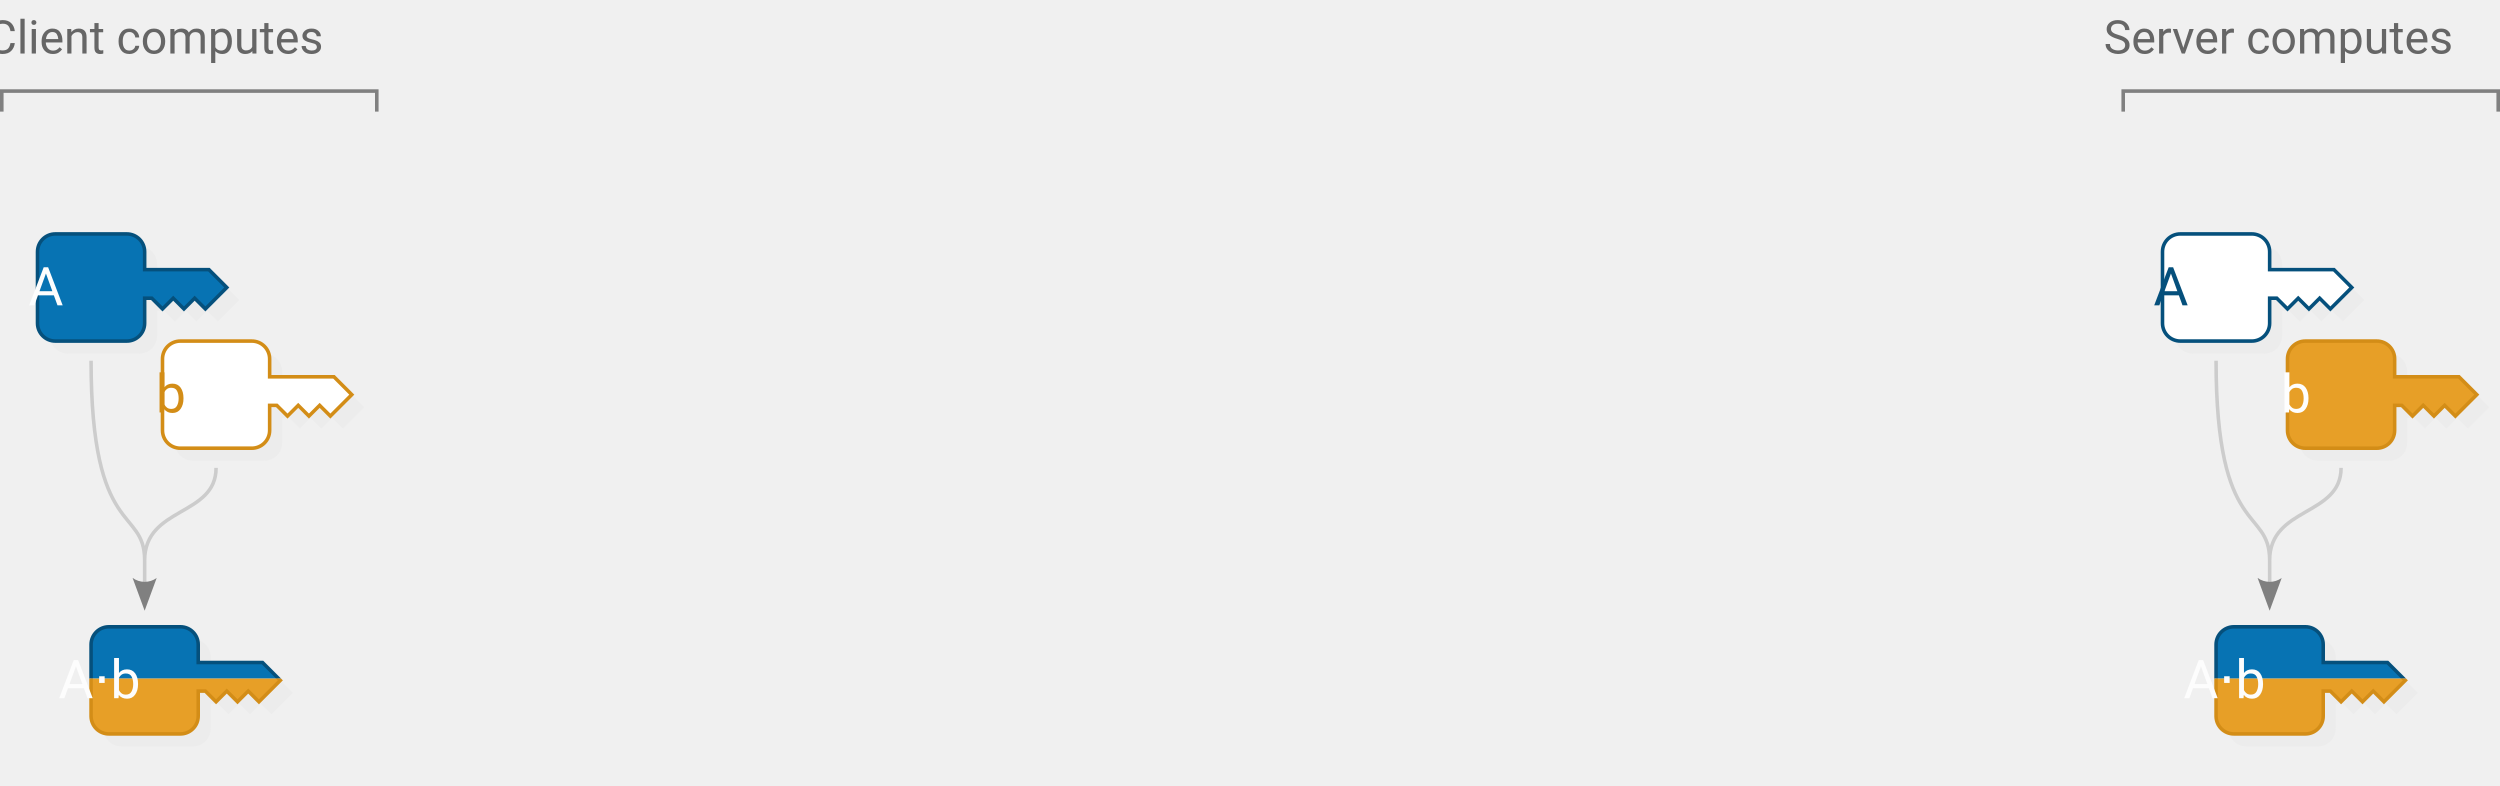
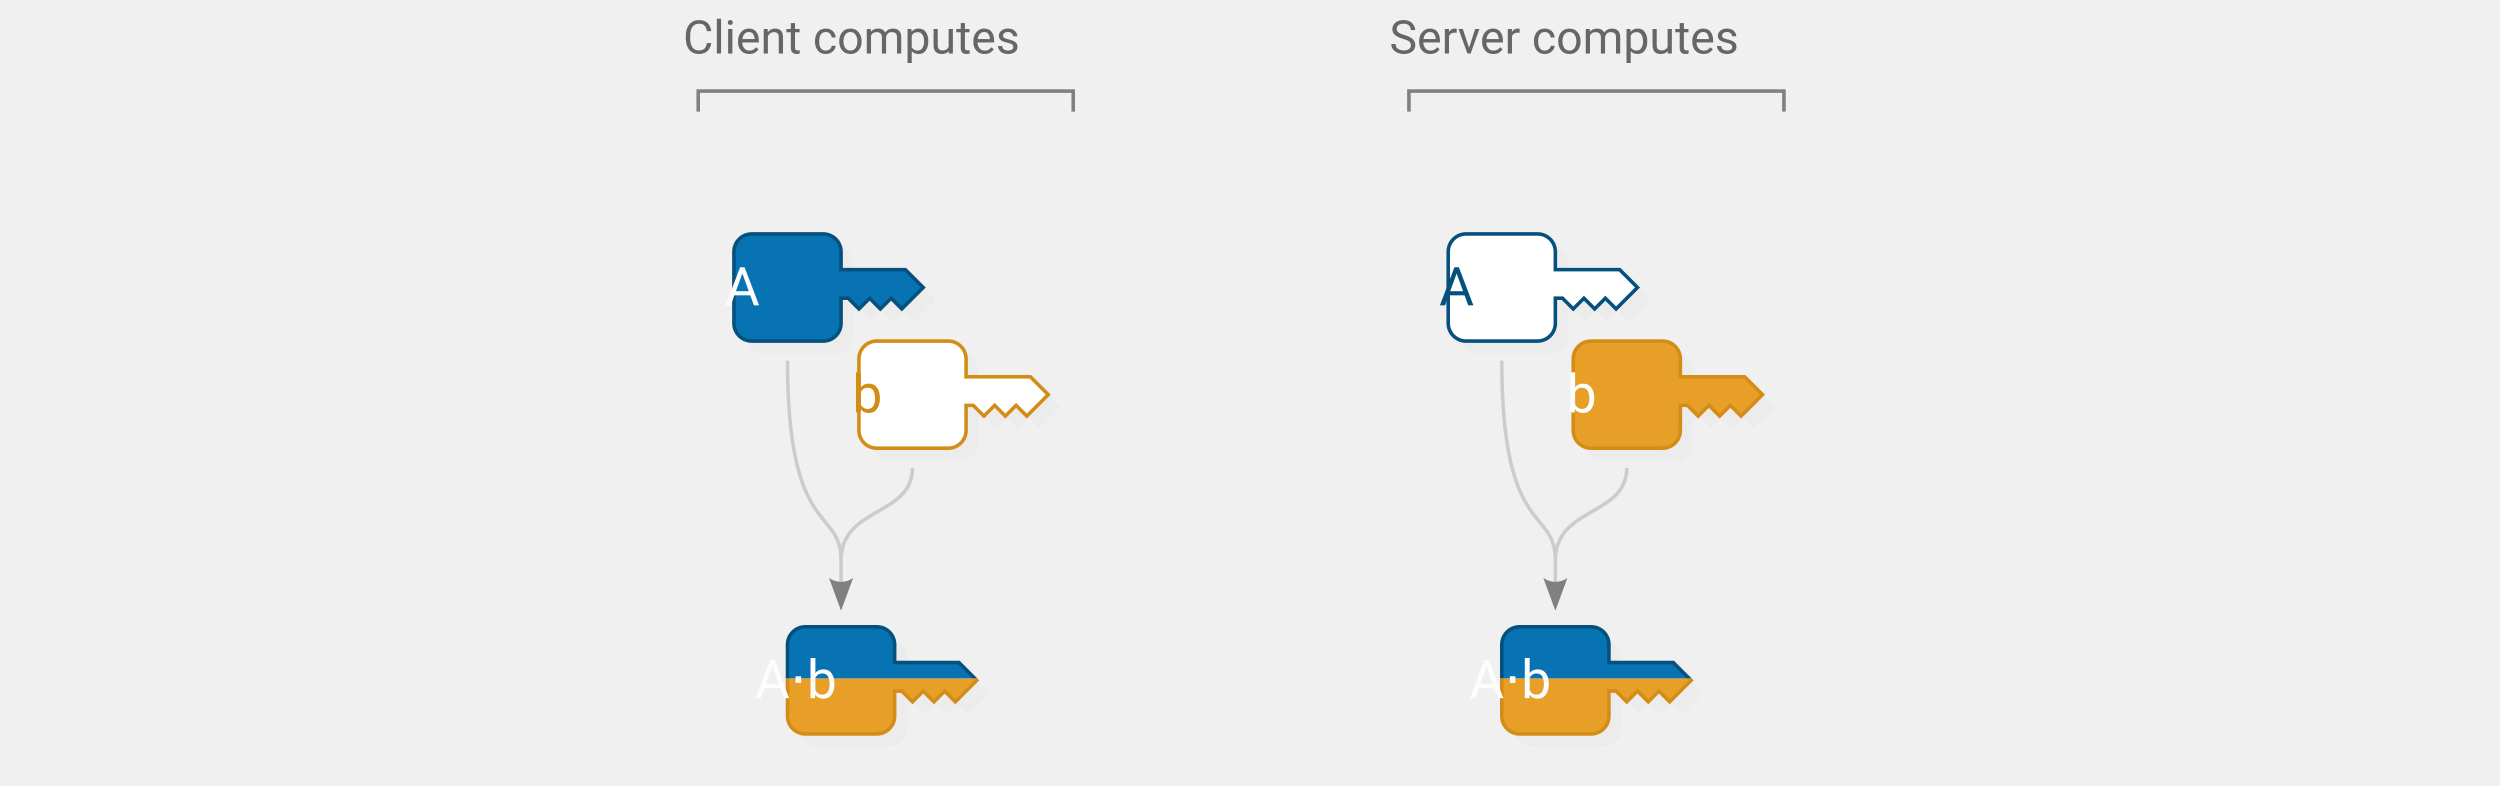
<svg xmlns="http://www.w3.org/2000/svg" width="700" height="220" viewBox="0 0 700 220" version="1.1" id="svg8">
  <defs id="defs2">
    <marker style="overflow:visible" id="marker4233" refX="0" refY="0" orient="auto">
      <path transform="scale(-0.6)" d="m 8.719,4.034 -10.926,-4.018 10.926,-4.018 c -1.745,2.372 -1.735,5.617 -6e-7,8.035 z" style="fill:#808080;fill-opacity:1;fill-rule:evenodd;stroke:#808080;stroke-width:0.625;stroke-linejoin:round;stroke-opacity:1" id="path4231" />
    </marker>
    <marker orient="auto" refY="0" refX="0" id="marker4083" style="overflow:visible">
      <path id="path4081" style="fill:#808080;fill-opacity:1;fill-rule:evenodd;stroke:#808080;stroke-width:0.625;stroke-linejoin:round;stroke-opacity:1" d="m 8.719,4.034 -10.926,-4.018 10.926,-4.018 c -1.745,2.372 -1.735,5.617 -6e-7,8.035 z" transform="scale(-0.6)" />
    </marker>
    <marker style="overflow:visible" id="marker4007" refX="0" refY="0" orient="auto">
      <path transform="scale(-0.6)" d="m 8.719,4.034 -10.926,-4.018 10.926,-4.018 c -1.745,2.372 -1.735,5.617 -6e-7,8.035 z" style="fill:#808080;fill-opacity:1;fill-rule:evenodd;stroke:#808080;stroke-width:0.625;stroke-linejoin:round;stroke-opacity:1" id="path4005" />
    </marker>
    <marker style="overflow:visible" id="marker3931" refX="0" refY="0" orient="auto">
      <path transform="scale(-0.6)" d="m 8.719,4.034 -10.926,-4.018 10.926,-4.018 c -1.745,2.372 -1.735,5.617 -6e-7,8.035 z" style="fill:#808080;fill-opacity:1;fill-rule:evenodd;stroke:#808080;stroke-width:0.625;stroke-linejoin:round;stroke-opacity:1" id="path3929" />
    </marker>
    <marker orient="auto" refY="0" refX="0" id="marker3867" style="overflow:visible">
      <path id="path3865" style="fill:#808080;fill-opacity:1;fill-rule:evenodd;stroke:#808080;stroke-width:0.625;stroke-linejoin:round;stroke-opacity:1" d="m 8.719,4.034 -10.926,-4.018 10.926,-4.018 c -1.745,2.372 -1.735,5.617 -6e-7,8.035 z" transform="scale(-0.6)" />
    </marker>
    <marker orient="auto" refY="0" refX="0" id="Arrow2Mstart" style="overflow:visible">
      <path id="path862" style="fill:#808080;fill-opacity:1;fill-rule:evenodd;stroke:#808080;stroke-width:0.625;stroke-linejoin:round;stroke-opacity:1" d="m 8.719,4.034 -10.926,-4.018 10.926,-4.018 c -1.745,2.372 -1.735,5.617 -6e-7,8.035 z" transform="scale(0.6)" />
    </marker>
    <marker style="overflow:visible" id="marker3411" refX="0" refY="0" orient="auto">
      <path transform="scale(-0.6)" d="m 8.719,4.034 -10.926,-4.018 10.926,-4.018 c -1.745,2.372 -1.735,5.617 -6e-7,8.035 z" style="fill:#808080;fill-opacity:1;fill-rule:evenodd;stroke:#808080;stroke-width:0.625;stroke-linejoin:round;stroke-opacity:1" id="path3409" />
    </marker>
    <clipPath clipPathUnits="userSpaceOnUse" id="clipPath4115">
      <rect style="color:#000000;overflow:visible;opacity:1;vector-effect:none;fill:#666666;fill-opacity:1;stroke:none;stroke-width:0.856;stroke-linecap:butt;stroke-linejoin:miter;stroke-miterlimit:4;stroke-dasharray:none;stroke-dashoffset:0;stroke-opacity:1;marker:none;marker-start:none;marker-mid:none;marker-end:none;paint-order:fill markers stroke" id="rect4117" width="55" height="16" x="359" y="292.167" />
    </clipPath>
    <clipPath clipPathUnits="userSpaceOnUse" id="clipPath4119">
      <rect y="316.167" x="344" height="16" width="55" id="rect4121" style="color:#000000;overflow:visible;opacity:1;vector-effect:none;fill:#3e3e3e;fill-opacity:1;stroke:none;stroke-width:0.856;stroke-linecap:butt;stroke-linejoin:miter;stroke-miterlimit:4;stroke-dasharray:none;stroke-dashoffset:0;stroke-opacity:1;marker:none;marker-start:none;marker-mid:none;marker-end:none;paint-order:fill markers stroke" />
    </clipPath>
    <clipPath clipPathUnits="userSpaceOnUse" id="clipPath4119-7">
      <rect y="316.167" x="344" height="16" width="55" id="rect4121-4" style="color:#000000;overflow:visible;opacity:1;vector-effect:none;fill:#3e3e3e;fill-opacity:1;stroke:none;stroke-width:0.856;stroke-linecap:butt;stroke-linejoin:miter;stroke-miterlimit:4;stroke-dasharray:none;stroke-dashoffset:0;stroke-opacity:1;marker:none;marker-start:none;marker-mid:none;marker-end:none;paint-order:fill markers stroke" />
    </clipPath>
    <clipPath clipPathUnits="userSpaceOnUse" id="clipPath4373">
      <rect y="291.667" x="359" height="16" width="55" id="rect4375" style="color:#000000;overflow:visible;opacity:1;vector-effect:none;fill:#666666;fill-opacity:1;stroke:none;stroke-width:0.856;stroke-linecap:butt;stroke-linejoin:miter;stroke-miterlimit:4;stroke-dasharray:none;stroke-dashoffset:0;stroke-opacity:1;marker:none;marker-start:none;marker-mid:none;marker-end:none;paint-order:fill markers stroke" />
    </clipPath>
    <clipPath clipPathUnits="userSpaceOnUse" id="clipPath4379">
      <rect style="color:#000000;overflow:visible;opacity:1;vector-effect:none;fill:#3e3e3e;fill-opacity:1;stroke:none;stroke-width:0.856;stroke-linecap:butt;stroke-linejoin:miter;stroke-miterlimit:4;stroke-dasharray:none;stroke-dashoffset:0;stroke-opacity:1;marker:none;marker-start:none;marker-mid:none;marker-end:none;paint-order:fill markers stroke" id="rect4381" width="55" height="16" x="344" y="315.667" />
    </clipPath>
    <clipPath clipPathUnits="userSpaceOnUse" id="clipPath4115-7">
      <rect style="color:#000000;overflow:visible;opacity:1;vector-effect:none;fill:#666666;fill-opacity:1;stroke:none;stroke-width:0.856;stroke-linecap:butt;stroke-linejoin:miter;stroke-miterlimit:4;stroke-dasharray:none;stroke-dashoffset:0;stroke-opacity:1;marker:none;marker-start:none;marker-mid:none;marker-end:none;paint-order:fill markers stroke" id="rect4117-4" width="55" height="16" x="359" y="292.167" />
    </clipPath>
    <clipPath clipPathUnits="userSpaceOnUse" id="clipPath4119-3">
      <rect y="316.167" x="344" height="16" width="55" id="rect4121-0" style="color:#000000;overflow:visible;opacity:1;vector-effect:none;fill:#3e3e3e;fill-opacity:1;stroke:none;stroke-width:0.856;stroke-linecap:butt;stroke-linejoin:miter;stroke-miterlimit:4;stroke-dasharray:none;stroke-dashoffset:0;stroke-opacity:1;marker:none;marker-start:none;marker-mid:none;marker-end:none;paint-order:fill markers stroke" />
    </clipPath>
    <clipPath clipPathUnits="userSpaceOnUse" id="clipPath4119-8">
      <rect y="316.167" x="344" height="16" width="55" id="rect4121-6" style="color:#000000;overflow:visible;opacity:1;vector-effect:none;fill:#3e3e3e;fill-opacity:1;stroke:none;stroke-width:0.856;stroke-linecap:butt;stroke-linejoin:miter;stroke-miterlimit:4;stroke-dasharray:none;stroke-dashoffset:0;stroke-opacity:1;marker:none;marker-start:none;marker-mid:none;marker-end:none;paint-order:fill markers stroke" />
    </clipPath>
    <clipPath clipPathUnits="userSpaceOnUse" id="clipPath4373-3">
      <rect y="291.667" x="359" height="16" width="55" id="rect4375-1" style="color:#000000;overflow:visible;opacity:1;vector-effect:none;fill:#666666;fill-opacity:1;stroke:none;stroke-width:0.856;stroke-linecap:butt;stroke-linejoin:miter;stroke-miterlimit:4;stroke-dasharray:none;stroke-dashoffset:0;stroke-opacity:1;marker:none;marker-start:none;marker-mid:none;marker-end:none;paint-order:fill markers stroke" />
    </clipPath>
    <clipPath clipPathUnits="userSpaceOnUse" id="clipPath4379-9">
      <rect style="color:#000000;overflow:visible;opacity:1;vector-effect:none;fill:#3e3e3e;fill-opacity:1;stroke:none;stroke-width:0.856;stroke-linecap:butt;stroke-linejoin:miter;stroke-miterlimit:4;stroke-dasharray:none;stroke-dashoffset:0;stroke-opacity:1;marker:none;marker-start:none;marker-mid:none;marker-end:none;paint-order:fill markers stroke" id="rect4381-4" width="55" height="16" x="344" y="315.667" />
    </clipPath>
    <clipPath clipPathUnits="userSpaceOnUse" id="clipPath4373-3-7">
      <rect y="291.667" x="359" height="16" width="55" id="rect4375-1-8" style="color:#000000;overflow:visible;opacity:1;vector-effect:none;fill:#666666;fill-opacity:1;stroke:none;stroke-width:0.856;stroke-linecap:butt;stroke-linejoin:miter;stroke-miterlimit:4;stroke-dasharray:none;stroke-dashoffset:0;stroke-opacity:1;marker:none;marker-start:none;marker-mid:none;marker-end:none;paint-order:fill markers stroke" />
    </clipPath>
    <clipPath clipPathUnits="userSpaceOnUse" id="clipPath4379-9-4">
      <rect style="color:#000000;overflow:visible;opacity:1;vector-effect:none;fill:#3e3e3e;fill-opacity:1;stroke:none;stroke-width:0.856;stroke-linecap:butt;stroke-linejoin:miter;stroke-miterlimit:4;stroke-dasharray:none;stroke-dashoffset:0;stroke-opacity:1;marker:none;marker-start:none;marker-mid:none;marker-end:none;paint-order:fill markers stroke" id="rect4381-4-5" width="55" height="16" x="344" y="315.667" />
    </clipPath>
  </defs>
  <g id="layer1" transform="translate(0,-371.1667)">
-     <g id="g4330" transform="translate(425.5,135.5)">
+     <g id="g4330" transform="translate(225.5,135.5)">
      <path id="path4284" d="m 188.5,304.667 c -2.77,0 -5,2.23 -5,5 v 20 c 0,2.77 2.23,5 5,5 h 20 c 2.77,0 5,-2.23 5,-5 v -7 h 2 l 3,3 3,-3 3,3 3,-3 3,3 6,-6 -5,-5 h -18 v -5 c 0,-2.77 -2.23,-5 -5,-5 z" style="color:#000000;overflow:visible;opacity:1;vector-effect:none;fill:#ececec;fill-opacity:1;stroke:none;stroke-width:1;stroke-linecap:butt;stroke-linejoin:miter;stroke-miterlimit:4;stroke-dasharray:none;stroke-dashoffset:0;stroke-opacity:1;marker:none;marker-start:none;marker-mid:none;marker-end:none;paint-order:fill markers stroke" />
      <path style="color:#000000;overflow:visible;opacity:1;vector-effect:none;fill:#ffffff;fill-opacity:1;stroke:#05507c;stroke-width:1;stroke-linecap:butt;stroke-linejoin:miter;stroke-miterlimit:4;stroke-dasharray:none;stroke-dashoffset:0;stroke-opacity:1;marker:none;marker-start:none;marker-mid:none;marker-end:none;paint-order:fill markers stroke" d="m 185,301.167 c -2.77,0 -5,2.23 -5,5 v 20 c 0,2.77 2.23,5 5,5 h 20 c 2.77,0 5,-2.23 5,-5 v -7 h 2 l 3,3 3,-3 3,3 3,-3 3,3 6,-6 -5,-5 h -18 v -5 c 0,-2.77 -2.23,-5 -5,-5 z" id="path3955-0-3" />
      <text id="text3555" y="321.167" x="195" style="color:#000000;font-style:normal;font-variant:normal;font-weight:normal;font-stretch:normal;font-size:13px;line-height:1;font-family:'Helvetica Neue';-inkscape-font-specification:'Helvetica Neue';text-indent:0;text-align:center;text-decoration:none;text-decoration-line:none;letter-spacing:0px;word-spacing:0px;text-transform:none;writing-mode:lr-tb;direction:ltr;baseline-shift:baseline;text-anchor:middle;display:inline;overflow:visible;visibility:visible;fill:#05507c;fill-opacity:1;fill-rule:nonzero;stroke:none;stroke-width:1px;stroke-linecap:butt;stroke-linejoin:miter;stroke-opacity:1;marker:none;enable-background:accumulate" xml:space="preserve">
        <tspan id="tspan3553" style="font-style:normal;font-variant:normal;font-weight:normal;font-stretch:normal;font-size:15px;line-height:1.2;font-family:Roboto;-inkscape-font-specification:Roboto;fill:#05507c;fill-opacity:1" y="321.167" x="195">A</tspan>
      </text>
    </g>
-     <g id="g4318" transform="translate(545.5,105.5)">
+     <g id="g4318" transform="translate(345.5,105.5)">
      <path style="color:#000000;overflow:visible;opacity:1;vector-effect:none;fill:#ececec;fill-opacity:1;stroke:none;stroke-width:1;stroke-linecap:butt;stroke-linejoin:miter;stroke-miterlimit:4;stroke-dasharray:none;stroke-dashoffset:0;stroke-opacity:1;marker:none;marker-start:none;marker-mid:none;marker-end:none;paint-order:fill markers stroke" d="m 103.5,364.667 c -2.77,0 -5,2.23 -5,5 v 20 c 0,2.77 2.23,5 5,5 h 20 c 2.77,0 5,-2.23 5,-5 v -7 h 2 l 3,3 3,-3 3,3 3,-3 3,3 6,-6 -5,-5 h -18 v -5 c 0,-2.77 -2.23,-5 -5,-5 z" id="path4278" />
      <path style="color:#000000;overflow:visible;opacity:1;vector-effect:none;fill:#e79f27;fill-opacity:1;stroke:#d38d17;stroke-width:1;stroke-linecap:butt;stroke-linejoin:miter;stroke-miterlimit:4;stroke-dasharray:none;stroke-dashoffset:0;stroke-opacity:1;marker:none;marker-start:none;marker-mid:none;marker-end:none;paint-order:fill markers stroke" d="m 100,361.167 c -2.77,0 -5,2.23 -5,5 v 20 c 0,2.77 2.23,5 5,5 h 20 c 2.77,0 5,-2.23 5,-5 v -7 h 2 l 3,3 3,-3 3,3 3,-3 3,3 6,-6 -5,-5 h -18 v -5 c 0,-2.77 -2.23,-5 -5,-5 z" id="path3955" />
      <text xml:space="preserve" style="color:#000000;font-style:normal;font-variant:normal;font-weight:normal;font-stretch:normal;font-size:13px;line-height:1;font-family:'Helvetica Neue';-inkscape-font-specification:'Helvetica Neue';text-indent:0;text-align:center;text-decoration:none;text-decoration-line:none;letter-spacing:0px;word-spacing:0px;text-transform:none;writing-mode:lr-tb;direction:ltr;baseline-shift:baseline;text-anchor:middle;display:inline;overflow:visible;visibility:visible;fill:#fefefe;fill-opacity:1;fill-rule:nonzero;stroke:none;stroke-width:1px;stroke-linecap:butt;stroke-linejoin:miter;stroke-opacity:1;marker:none;enable-background:accumulate" x="110" y="381.167" id="text3530">
        <tspan x="110" y="381.167" style="font-style:normal;font-variant:normal;font-weight:normal;font-stretch:normal;font-size:15px;line-height:1.2;font-family:Roboto;-inkscape-font-specification:Roboto;fill:#fefefe;fill-opacity:1" id="tspan3528">b</tspan>
      </text>
    </g>
    <g id="g4355-0" transform="translate(236,486)">
-       <path style="color:#000000;overflow:visible;opacity:1;vector-effect:none;fill:#ececec;fill-opacity:1;stroke:none;stroke-width:1;stroke-linecap:butt;stroke-linejoin:miter;stroke-miterlimit:4;stroke-dasharray:none;stroke-dashoffset:0;stroke-opacity:1;marker:none;marker-start:none;marker-mid:none;marker-end:none;paint-order:fill markers stroke" d="m 393,64.167 c -2.77,0 -5,2.23 -5,5 v 20 c 0,2.77 2.23,5 5,5 h 20 c 2.77,0 5,-2.23 5,-5 v -7 h 2 l 3,3 3,-3 3,3 3,-3 3,3 6,-6 -5,-5 h -18 v -5 c 0,-2.77 -2.23,-5 -5,-5 z" id="path4290-3" />
-       <path transform="translate(24.5,-232.5)" clip-path="url(#clipPath4373-3-7)" id="path4113-6" d="m 365,293.167 c -2.77,0 -5,2.23 -5,5 v 20 c 0,2.77 2.23,5 5,5 h 20 c 2.77,0 5,-2.23 5,-5 v -7 h 2 l 3,3 3,-3 3,3 3,-3 3,3 6,-6 -5,-5 h -18 v -5 c 0,-2.77 -2.23,-5 -5,-5 z" style="color:#000000;overflow:visible;opacity:1;vector-effect:none;fill:#0773b3;fill-opacity:1;stroke:#05507c;stroke-width:1;stroke-linecap:butt;stroke-linejoin:miter;stroke-miterlimit:4;stroke-dasharray:none;stroke-dashoffset:0;stroke-opacity:1;marker:none;marker-start:none;marker-mid:none;marker-end:none;paint-order:fill markers stroke" />
-       <path clip-path="url(#clipPath4379-9-4)" style="color:#000000;overflow:visible;opacity:1;vector-effect:none;fill:#e79f27;fill-opacity:1;stroke:#d38d17;stroke-width:1;stroke-linecap:butt;stroke-linejoin:miter;stroke-miterlimit:4;stroke-dasharray:none;stroke-dashoffset:0;stroke-opacity:1;marker:none;marker-start:none;marker-mid:none;marker-end:none;paint-order:fill markers stroke" d="m 350,301.167 c -2.77,0 -5,2.23 -5,5 v 20 c 0,2.77 2.23,5 5,5 h 20 c 2.77,0 5,-2.23 5,-5 v -7 h 2 l 3,3 3,-3 3,3 3,-3 3,3 6,-6 -5,-5 h -18 v -5 c 0,-2.77 -2.23,-5 -5,-5 z" id="path3955-0-1-1" transform="translate(39.5,-240.5)" />
-       <text id="text3728-0" y="80.667" x="399.5" style="color:#000000;font-style:normal;font-variant:normal;font-weight:normal;font-stretch:normal;font-size:13px;line-height:1;font-family:'Helvetica Neue';-inkscape-font-specification:'Helvetica Neue';text-indent:0;text-align:center;text-decoration:none;text-decoration-line:none;letter-spacing:0px;word-spacing:0px;text-transform:none;writing-mode:lr-tb;direction:ltr;baseline-shift:baseline;text-anchor:middle;display:inline;overflow:visible;visibility:visible;fill:#fdfdfd;fill-opacity:1;fill-rule:nonzero;stroke:none;stroke-width:1px;stroke-linecap:butt;stroke-linejoin:miter;stroke-opacity:1;marker:none;enable-background:accumulate" xml:space="preserve">
-         <tspan id="tspan3726-6" style="font-style:normal;font-variant:normal;font-weight:normal;font-stretch:normal;font-size:15px;line-height:1.2;font-family:Roboto;-inkscape-font-specification:Roboto;letter-spacing:0px;fill:#fdfdfd;fill-opacity:1" y="80.667" x="399.5">A⋅b</tspan>
+       <path style="color:#000000;overflow:visible;opacity:1;vector-effect:none;fill:#ececec;fill-opacity:1;stroke:none;stroke-width:1;stroke-linecap:butt;stroke-linejoin:miter;stroke-miterlimit:4;stroke-dasharray:none;stroke-dashoffset:0;stroke-opacity:1;marker:none;marker-start:none;marker-mid:none;marker-end:none;paint-order:fill markers stroke" d="m 193,64.167 c -2.77,0 -5,2.23 -5,5 v 20 c 0,2.77 2.23,5 5,5 h 20 c 2.77,0 5,-2.23 5,-5 v -7 h 2 l 3,3 3,-3 3,3 3,-3 3,3 6,-6 -5,-5 h -18 v -5 c 0,-2.77 -2.23,-5 -5,-5 z" id="path4290-3" />
+       <path transform="translate(-175.5,-232.5)" clip-path="url(#clipPath4373-3-7)" id="path4113-6" d="m 365,293.167 c -2.77,0 -5,2.23 -5,5 v 20 c 0,2.77 2.23,5 5,5 h 20 c 2.77,0 5,-2.23 5,-5 v -7 h 2 l 3,3 3,-3 3,3 3,-3 3,3 6,-6 -5,-5 h -18 v -5 c 0,-2.77 -2.23,-5 -5,-5 z" style="color:#000000;overflow:visible;opacity:1;vector-effect:none;fill:#0773b3;fill-opacity:1;stroke:#05507c;stroke-width:1;stroke-linecap:butt;stroke-linejoin:miter;stroke-miterlimit:4;stroke-dasharray:none;stroke-dashoffset:0;stroke-opacity:1;marker:none;marker-start:none;marker-mid:none;marker-end:none;paint-order:fill markers stroke" />
+       <path clip-path="url(#clipPath4379-9-4)" style="color:#000000;overflow:visible;opacity:1;vector-effect:none;fill:#e79f27;fill-opacity:1;stroke:#d38d17;stroke-width:1;stroke-linecap:butt;stroke-linejoin:miter;stroke-miterlimit:4;stroke-dasharray:none;stroke-dashoffset:0;stroke-opacity:1;marker:none;marker-start:none;marker-mid:none;marker-end:none;paint-order:fill markers stroke" d="m 350,301.167 c -2.77,0 -5,2.23 -5,5 v 20 c 0,2.77 2.23,5 5,5 h 20 c 2.77,0 5,-2.23 5,-5 v -7 h 2 l 3,3 3,-3 3,3 3,-3 3,3 6,-6 -5,-5 h -18 v -5 c 0,-2.77 -2.23,-5 -5,-5 z" id="path3955-0-1-1" transform="translate(-160.5,-240.5)" />
+       <text id="text3728-0" y="80.667" x="199.5" style="color:#000000;font-style:normal;font-variant:normal;font-weight:normal;font-stretch:normal;font-size:13px;line-height:1;font-family:'Helvetica Neue';-inkscape-font-specification:'Helvetica Neue';text-indent:0;text-align:center;text-decoration:none;text-decoration-line:none;letter-spacing:0px;word-spacing:0px;text-transform:none;writing-mode:lr-tb;direction:ltr;baseline-shift:baseline;text-anchor:middle;display:inline;overflow:visible;visibility:visible;fill:#fdfdfd;fill-opacity:1;fill-rule:nonzero;stroke:none;stroke-width:1px;stroke-linecap:butt;stroke-linejoin:miter;stroke-opacity:1;marker:none;enable-background:accumulate" xml:space="preserve">
+         <tspan id="tspan3726-6" style="font-style:normal;font-variant:normal;font-weight:normal;font-stretch:normal;font-size:15px;line-height:1.2;font-family:Roboto;-inkscape-font-specification:Roboto;letter-spacing:0px;fill:#fdfdfd;fill-opacity:1" y="80.667" x="199.5">A⋅b</tspan>
      </text>
    </g>
-     <g id="g4300" transform="translate(-4.5,135.5)">
+     <g id="g4300" transform="translate(190.5,135.5)">
      <path id="path4258" d="m 23.5,304.667 c -2.77,0 -5,2.23 -5,5 v 20 c 0,2.77 2.23,5 5,5 h 20 c 2.77,0 5,-2.23 5,-5 v -7 h 2 l 3,3 3,-3 3,3 3,-3 3,3 6,-6 -5,-5 h -18 v -5 c 0,-2.77 -2.23,-5 -5,-5 z" style="color:#000000;overflow:visible;opacity:1;vector-effect:none;fill:#ececec;fill-opacity:1;stroke:none;stroke-width:1;stroke-linecap:butt;stroke-linejoin:miter;stroke-miterlimit:4;stroke-dasharray:none;stroke-dashoffset:0;stroke-opacity:1;marker:none;marker-start:none;marker-mid:none;marker-end:none;paint-order:fill markers stroke" />
      <path id="rect9119" d="m 20,301.167 c -2.77,0 -5,2.23 -5,5 v 20 c 0,2.77 2.23,5 5,5 h 20 c 2.77,0 5,-2.23 5,-5 v -7 h 2 l 3,3 3,-3 3,3 3,-3 3,3 6,-6 -5,-5 h -18 v -5 c 0,-2.77 -2.23,-5 -5,-5 z" style="color:#000000;overflow:visible;opacity:1;vector-effect:none;fill:#0773b3;fill-opacity:1;stroke:#05507c;stroke-width:1;stroke-linecap:butt;stroke-linejoin:miter;stroke-miterlimit:4;stroke-dasharray:none;stroke-dashoffset:0;stroke-opacity:1;marker:none;marker-start:none;marker-mid:none;marker-end:none;paint-order:fill markers stroke" />
      <text xml:space="preserve" style="color:#000000;font-style:normal;font-variant:normal;font-weight:normal;font-stretch:normal;font-size:13px;line-height:1;font-family:'Helvetica Neue';-inkscape-font-specification:'Helvetica Neue';text-indent:0;text-align:center;text-decoration:none;text-decoration-line:none;letter-spacing:0px;word-spacing:0px;text-transform:none;writing-mode:lr-tb;direction:ltr;baseline-shift:baseline;text-anchor:middle;display:inline;overflow:visible;visibility:visible;fill:#fdfdfd;fill-opacity:1;fill-rule:nonzero;stroke:none;stroke-width:1px;stroke-linecap:butt;stroke-linejoin:miter;stroke-opacity:1;marker:none;enable-background:accumulate" x="30" y="321.167" id="text9101">
        <tspan x="30" y="321.167" style="font-style:normal;font-variant:normal;font-weight:normal;font-stretch:normal;font-size:15px;line-height:1.2;font-family:Roboto;-inkscape-font-specification:Roboto;fill:#fdfdfd;fill-opacity:1" id="tspan9099">A</tspan>
      </text>
    </g>
-     <g id="g4355" transform="translate(-359,486)">
+     <g id="g4355" transform="translate(-164,486)">
      <path style="color:#000000;overflow:visible;opacity:1;vector-effect:none;fill:#ececec;fill-opacity:1;stroke:none;stroke-width:1;stroke-linecap:butt;stroke-linejoin:miter;stroke-miterlimit:4;stroke-dasharray:none;stroke-dashoffset:0;stroke-opacity:1;marker:none;marker-start:none;marker-mid:none;marker-end:none;paint-order:fill markers stroke" d="m 393,64.167 c -2.77,0 -5,2.23 -5,5 v 20 c 0,2.77 2.23,5 5,5 h 20 c 2.77,0 5,-2.23 5,-5 v -7 h 2 l 3,3 3,-3 3,3 3,-3 3,3 6,-6 -5,-5 h -18 v -5 c 0,-2.77 -2.23,-5 -5,-5 z" id="path4290" />
      <path transform="translate(24.5,-232.5)" clip-path="url(#clipPath4373-3)" id="path4113" d="m 365,293.167 c -2.77,0 -5,2.23 -5,5 v 20 c 0,2.77 2.23,5 5,5 h 20 c 2.77,0 5,-2.23 5,-5 v -7 h 2 l 3,3 3,-3 3,3 3,-3 3,3 6,-6 -5,-5 h -18 v -5 c 0,-2.77 -2.23,-5 -5,-5 z" style="color:#000000;overflow:visible;opacity:1;vector-effect:none;fill:#0773b3;fill-opacity:1;stroke:#05507c;stroke-width:1;stroke-linecap:butt;stroke-linejoin:miter;stroke-miterlimit:4;stroke-dasharray:none;stroke-dashoffset:0;stroke-opacity:1;marker:none;marker-start:none;marker-mid:none;marker-end:none;paint-order:fill markers stroke" />
      <path clip-path="url(#clipPath4379-9)" style="color:#000000;overflow:visible;opacity:1;vector-effect:none;fill:#e79f27;fill-opacity:1;stroke:#d38d17;stroke-width:1;stroke-linecap:butt;stroke-linejoin:miter;stroke-miterlimit:4;stroke-dasharray:none;stroke-dashoffset:0;stroke-opacity:1;marker:none;marker-start:none;marker-mid:none;marker-end:none;paint-order:fill markers stroke" d="m 350,301.167 c -2.77,0 -5,2.23 -5,5 v 20 c 0,2.77 2.23,5 5,5 h 20 c 2.77,0 5,-2.23 5,-5 v -7 h 2 l 3,3 3,-3 3,3 3,-3 3,3 6,-6 -5,-5 h -18 v -5 c 0,-2.77 -2.23,-5 -5,-5 z" id="path3955-0-1" transform="translate(39.5,-240.5)" />
      <text id="text3728" y="80.667" x="399.5" style="color:#000000;font-style:normal;font-variant:normal;font-weight:normal;font-stretch:normal;font-size:13px;line-height:1;font-family:'Helvetica Neue';-inkscape-font-specification:'Helvetica Neue';text-indent:0;text-align:center;text-decoration:none;text-decoration-line:none;letter-spacing:0px;word-spacing:0px;text-transform:none;writing-mode:lr-tb;direction:ltr;baseline-shift:baseline;text-anchor:middle;display:inline;overflow:visible;visibility:visible;fill:#fdfdfd;fill-opacity:1;fill-rule:nonzero;stroke:none;stroke-width:1px;stroke-linecap:butt;stroke-linejoin:miter;stroke-opacity:1;marker:none;enable-background:accumulate" xml:space="preserve">
        <tspan id="tspan3726" style="font-style:normal;font-variant:normal;font-weight:normal;font-stretch:normal;font-size:15px;line-height:1.2;font-family:Roboto;-inkscape-font-specification:Roboto;letter-spacing:0px;fill:#fdfdfd;fill-opacity:1" y="80.667" x="399.5">A⋅b</tspan>
      </text>
    </g>
-     <text xml:space="preserve" style="color:#000000;font-style:normal;font-variant:normal;font-weight:normal;font-stretch:normal;font-size:13px;line-height:1;font-family:'Helvetica Neue';-inkscape-font-specification:'Helvetica Neue';text-indent:0;text-align:center;text-decoration:none;text-decoration-line:none;letter-spacing:0px;word-spacing:0px;text-transform:none;writing-mode:lr-tb;direction:ltr;baseline-shift:baseline;text-anchor:middle;display:inline;overflow:visible;visibility:visible;fill:#666666;fill-opacity:1;fill-rule:nonzero;stroke:none;stroke-width:1px;stroke-linecap:butt;stroke-linejoin:miter;stroke-opacity:1;marker:none;enable-background:accumulate" x="52.443" y="386.167" id="text12">
-       <tspan x="52.443" y="386.167" style="font-style:normal;font-variant:normal;font-weight:normal;font-stretch:normal;font-size:13px;line-height:1.2;font-family:Roboto;-inkscape-font-specification:Roboto;fill:#666666;fill-opacity:1" id="tspan822">Client computes</tspan>
+     <text xml:space="preserve" style="color:#000000;font-style:normal;font-variant:normal;font-weight:normal;font-stretch:normal;font-size:13px;line-height:1;font-family:'Helvetica Neue';-inkscape-font-specification:'Helvetica Neue';text-indent:0;text-align:center;text-decoration:none;text-decoration-line:none;letter-spacing:0px;word-spacing:0px;text-transform:none;writing-mode:lr-tb;direction:ltr;baseline-shift:baseline;text-anchor:middle;display:inline;overflow:visible;visibility:visible;fill:#666666;fill-opacity:1;fill-rule:nonzero;stroke:none;stroke-width:1px;stroke-linecap:butt;stroke-linejoin:miter;stroke-opacity:1;marker:none;enable-background:accumulate" x="247.443" y="386.167" id="text12">
+       <tspan x="247.443" y="386.167" style="font-style:normal;font-variant:normal;font-weight:normal;font-stretch:normal;font-size:13px;line-height:1.2;font-family:Roboto;-inkscape-font-specification:Roboto;fill:#666666;fill-opacity:1" id="tspan822">Client computes</tspan>
    </text>
-     <path style="color:#000000;overflow:visible;opacity:1;vector-effect:none;fill:none;fill-opacity:0.8;stroke:#808080;stroke-width:1;stroke-linecap:butt;stroke-linejoin:miter;stroke-miterlimit:4;stroke-dasharray:none;stroke-dashoffset:0;stroke-opacity:1;marker:none;marker-start:none;marker-mid:none;marker-end:none;paint-order:fill markers stroke" d="m 0.5,402.417 v -5.75 h 104.577 0.423 v 5.75" id="path4592" />
-     <g transform="translate(-214.5,105.5)" id="g2919">
+     <path style="color:#000000;overflow:visible;opacity:1;vector-effect:none;fill:none;fill-opacity:0.8;stroke:#808080;stroke-width:1;stroke-linecap:butt;stroke-linejoin:miter;stroke-miterlimit:4;stroke-dasharray:none;stroke-dashoffset:0;stroke-opacity:1;marker:none;marker-start:none;marker-mid:none;marker-end:none;paint-order:fill markers stroke" d="m 195.5,402.417 v -5.75 h 104.577 0.423 v 5.75" id="path4592" />
+     <g transform="translate(-19.5,105.5)" id="g2919">
      <path style="color:#000000;overflow:visible;opacity:1;vector-effect:none;fill:#ececec;fill-opacity:1;stroke:none;stroke-width:1;stroke-linecap:butt;stroke-linejoin:miter;stroke-miterlimit:4;stroke-dasharray:none;stroke-dashoffset:0;stroke-opacity:1;marker:none;marker-start:none;marker-mid:none;marker-end:none;paint-order:fill markers stroke" d="m 268.5,364.667 c -2.77,0 -5,2.23 -5,5 v 20 c 0,2.77 2.23,5 5,5 h 20 c 2.77,0 5,-2.23 5,-5 v -7 h 2 l 3,3 3,-3 3,3 3,-3 3,3 6,-6 -5,-5 h -18 v -5 c 0,-2.77 -2.23,-5 -5,-5 z" id="path2911" />
      <path id="path2913" d="m 265,361.167 c -2.77,0 -5,2.23 -5,5 v 20 c 0,2.77 2.23,5 5,5 h 20 c 2.77,0 5,-2.23 5,-5 v -7 h 2 l 3,3 3,-3 3,3 3,-3 3,3 6,-6 -5,-5 h -18 v -5 c 0,-2.77 -2.23,-5 -5,-5 z" style="color:#000000;overflow:visible;opacity:1;vector-effect:none;fill:#ffffff;fill-opacity:1;stroke:#d38d17;stroke-width:1;stroke-linecap:butt;stroke-linejoin:miter;stroke-miterlimit:4;stroke-dasharray:none;stroke-dashoffset:0;stroke-opacity:1;marker:none;marker-start:none;marker-mid:none;marker-end:none;paint-order:fill markers stroke" />
      <text xml:space="preserve" style="color:#000000;font-style:normal;font-variant:normal;font-weight:normal;font-stretch:normal;font-size:13px;line-height:1;font-family:'Helvetica Neue';-inkscape-font-specification:'Helvetica Neue';text-indent:0;text-align:center;text-decoration:none;text-decoration-line:none;letter-spacing:0px;word-spacing:0px;text-transform:none;writing-mode:lr-tb;direction:ltr;baseline-shift:baseline;text-anchor:middle;display:inline;overflow:visible;visibility:visible;fill:#d38d17;fill-opacity:1;fill-rule:nonzero;stroke:none;stroke-width:1px;stroke-linecap:butt;stroke-linejoin:miter;stroke-opacity:1;marker:none;enable-background:accumulate" x="275" y="381.167" id="text2917">
        <tspan x="275" y="381.167" style="font-style:normal;font-variant:normal;font-weight:normal;font-stretch:normal;font-size:15px;line-height:1.2;font-family:Roboto;-inkscape-font-specification:Roboto;fill:#d38d17;fill-opacity:1" id="tspan2915">b</tspan>
      </text>
    </g>
-     <g id="g3296" transform="translate(-129.5,386)">
+     <g id="g3296" transform="translate(65.5,386)">
      <path id="path3292" style="color:#000000;clip-rule:nonzero;display:inline;overflow:visible;visibility:visible;opacity:1;isolation:auto;mix-blend-mode:normal;color-interpolation:sRGB;color-interpolation-filters:linearRGB;solid-color:#000000;solid-opacity:1;vector-effect:none;fill:none;fill-opacity:0.8;fill-rule:nonzero;stroke:#cccccc;stroke-width:1;stroke-linecap:butt;stroke-linejoin:miter;stroke-miterlimit:4;stroke-dasharray:none;stroke-dashoffset:0;stroke-opacity:1;marker:none;marker-start:none;marker-mid:none;paint-order:fill markers stroke;color-rendering:auto;image-rendering:auto;shape-rendering:auto;text-rendering:auto;enable-background:accumulate" d="m 190,116.167 c 0,13.622 -20,10.784 -20,25.919 m -15,-55.919 c 0,50 15,40.784 15,55.919 v 7.081" />
      <path id="path3294" style="fill:#808080;fill-opacity:1;fill-rule:evenodd;stroke:none;stroke-width:0.375;stroke-linejoin:round;stroke-opacity:1" d="m 166.625,146.989 3.375,9.178 3.375,-9.178 c -1.993,1.466 -4.719,1.458 -6.75,0 z" />
    </g>
-     <text id="text3343" y="386.167" x="646.99" style="color:#000000;font-style:normal;font-variant:normal;font-weight:normal;font-stretch:normal;font-size:13px;line-height:1;font-family:'Helvetica Neue';-inkscape-font-specification:'Helvetica Neue';text-indent:0;text-align:center;text-decoration:none;text-decoration-line:none;letter-spacing:0px;word-spacing:0px;text-transform:none;writing-mode:lr-tb;direction:ltr;baseline-shift:baseline;text-anchor:middle;display:inline;overflow:visible;visibility:visible;fill:#666666;fill-opacity:1;fill-rule:nonzero;stroke:none;stroke-width:1px;stroke-linecap:butt;stroke-linejoin:miter;stroke-opacity:1;marker:none;enable-background:accumulate" xml:space="preserve">
-       <tspan id="tspan3341" style="font-style:normal;font-variant:normal;font-weight:normal;font-stretch:normal;font-size:13px;line-height:1.2;font-family:Roboto;-inkscape-font-specification:Roboto;fill:#666666;fill-opacity:1" y="386.167" x="646.99">Server computes</tspan>
+     <text id="text3343" y="386.167" x="446.99" style="color:#000000;font-style:normal;font-variant:normal;font-weight:normal;font-stretch:normal;font-size:13px;line-height:1;font-family:'Helvetica Neue';-inkscape-font-specification:'Helvetica Neue';text-indent:0;text-align:center;text-decoration:none;text-decoration-line:none;letter-spacing:0px;word-spacing:0px;text-transform:none;writing-mode:lr-tb;direction:ltr;baseline-shift:baseline;text-anchor:middle;display:inline;overflow:visible;visibility:visible;fill:#666666;fill-opacity:1;fill-rule:nonzero;stroke:none;stroke-width:1px;stroke-linecap:butt;stroke-linejoin:miter;stroke-opacity:1;marker:none;enable-background:accumulate" xml:space="preserve">
+       <tspan id="tspan3341" style="font-style:normal;font-variant:normal;font-weight:normal;font-stretch:normal;font-size:13px;line-height:1.2;font-family:Roboto;-inkscape-font-specification:Roboto;fill:#666666;fill-opacity:1" y="386.167" x="446.99">Server computes</tspan>
    </text>
-     <g transform="translate(465.5,386)" id="g3415">
+     <g transform="translate(265.5,386)" id="g3415">
      <path id="path3411" style="color:#000000;clip-rule:nonzero;display:inline;overflow:visible;visibility:visible;opacity:1;isolation:auto;mix-blend-mode:normal;color-interpolation:sRGB;color-interpolation-filters:linearRGB;solid-color:#000000;solid-opacity:1;vector-effect:none;fill:none;fill-opacity:0.8;fill-rule:nonzero;stroke:#cccccc;stroke-width:1;stroke-linecap:butt;stroke-linejoin:miter;stroke-miterlimit:4;stroke-dasharray:none;stroke-dashoffset:0;stroke-opacity:1;marker:none;marker-start:none;marker-mid:none;paint-order:fill markers stroke;color-rendering:auto;image-rendering:auto;shape-rendering:auto;text-rendering:auto;enable-background:accumulate" d="m 190,116.167 c 0,13.622 -20,10.784 -20,25.919 m -15,-55.919 c 0,50 15,40.784 15,55.919 v 7.081" />
      <path id="path3413" style="fill:#808080;fill-opacity:1;fill-rule:evenodd;stroke:none;stroke-width:0.375;stroke-linejoin:round;stroke-opacity:1" d="m 166.625,146.989 3.375,9.178 3.375,-9.178 c -1.993,1.466 -4.719,1.458 -6.75,0 z" />
    </g>
-     <path id="path5076" d="m 594.5,402.417 v -5.75 h 104.577 0.423 v 5.75" style="color:#000000;overflow:visible;opacity:1;vector-effect:none;fill:none;fill-opacity:0.8;stroke:#808080;stroke-width:1;stroke-linecap:butt;stroke-linejoin:miter;stroke-miterlimit:4;stroke-dasharray:none;stroke-dashoffset:0;stroke-opacity:1;marker:none;marker-start:none;marker-mid:none;marker-end:none;paint-order:fill markers stroke" />
+     <path id="path5076" d="m 394.5,402.417 v -5.75 h 104.577 0.423 v 5.75" style="color:#000000;overflow:visible;opacity:1;vector-effect:none;fill:none;fill-opacity:0.8;stroke:#808080;stroke-width:1;stroke-linecap:butt;stroke-linejoin:miter;stroke-miterlimit:4;stroke-dasharray:none;stroke-dashoffset:0;stroke-opacity:1;marker:none;marker-start:none;marker-mid:none;marker-end:none;paint-order:fill markers stroke" />
  </g>
</svg>
